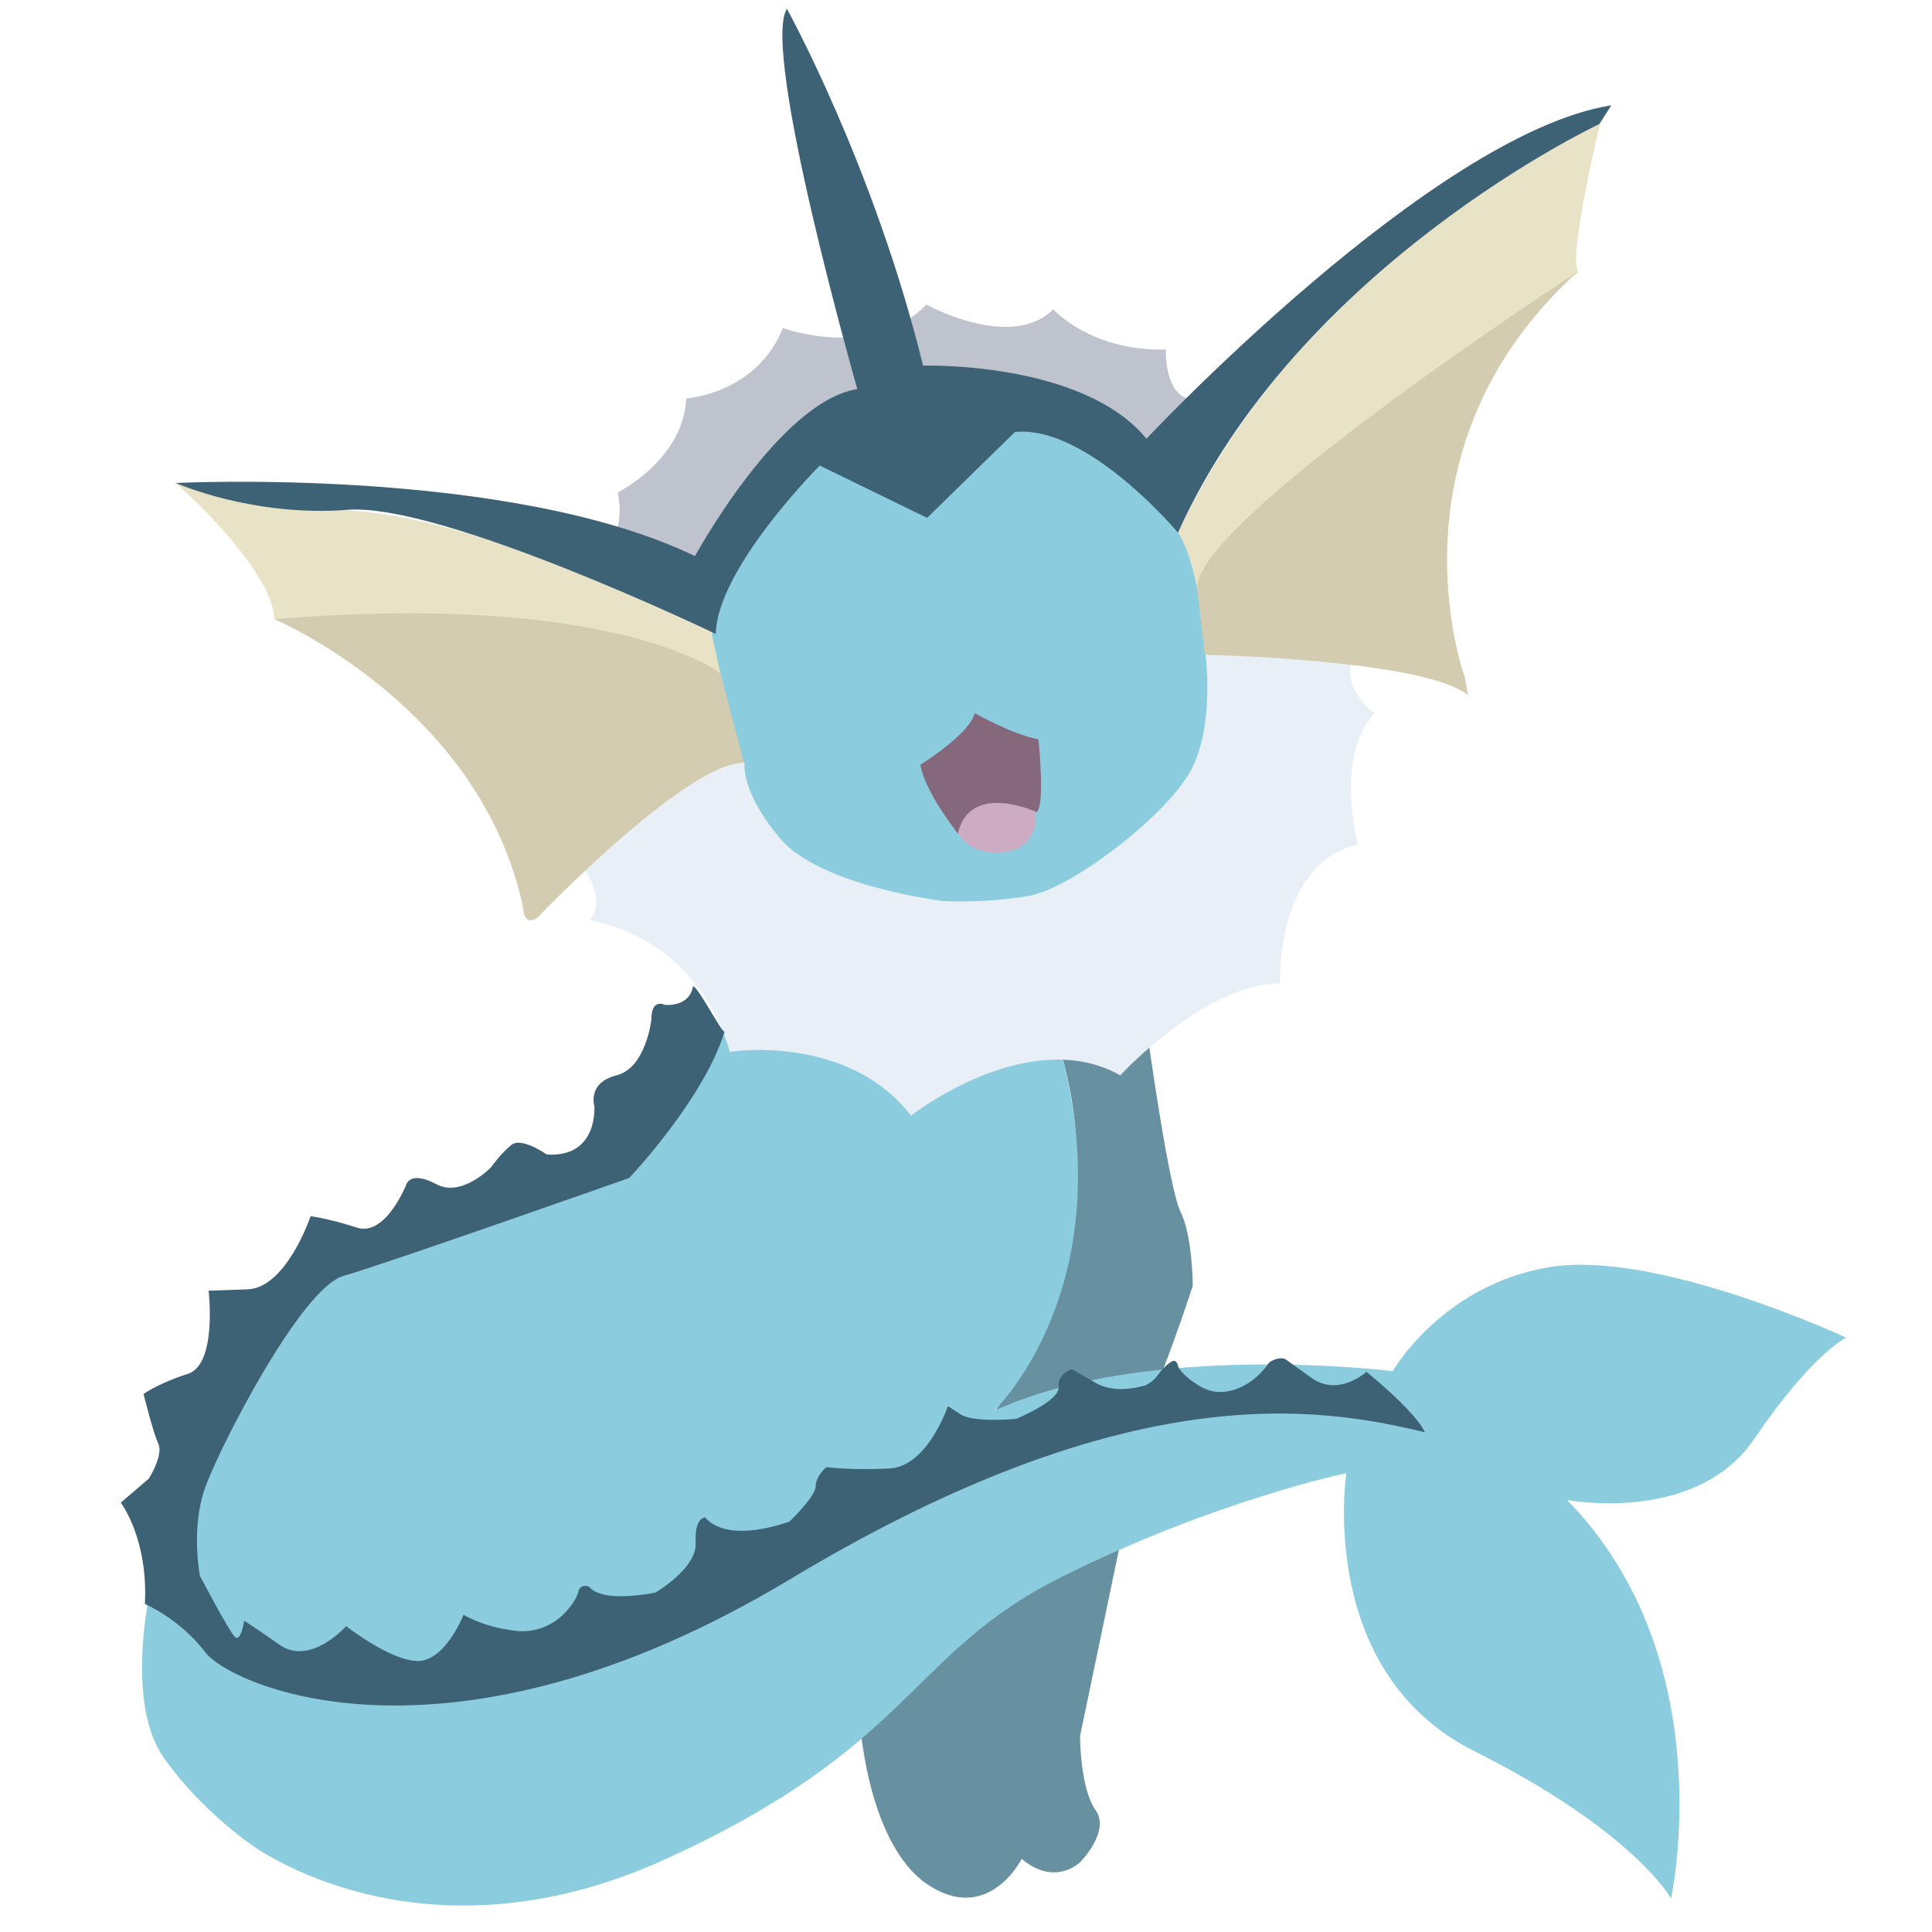
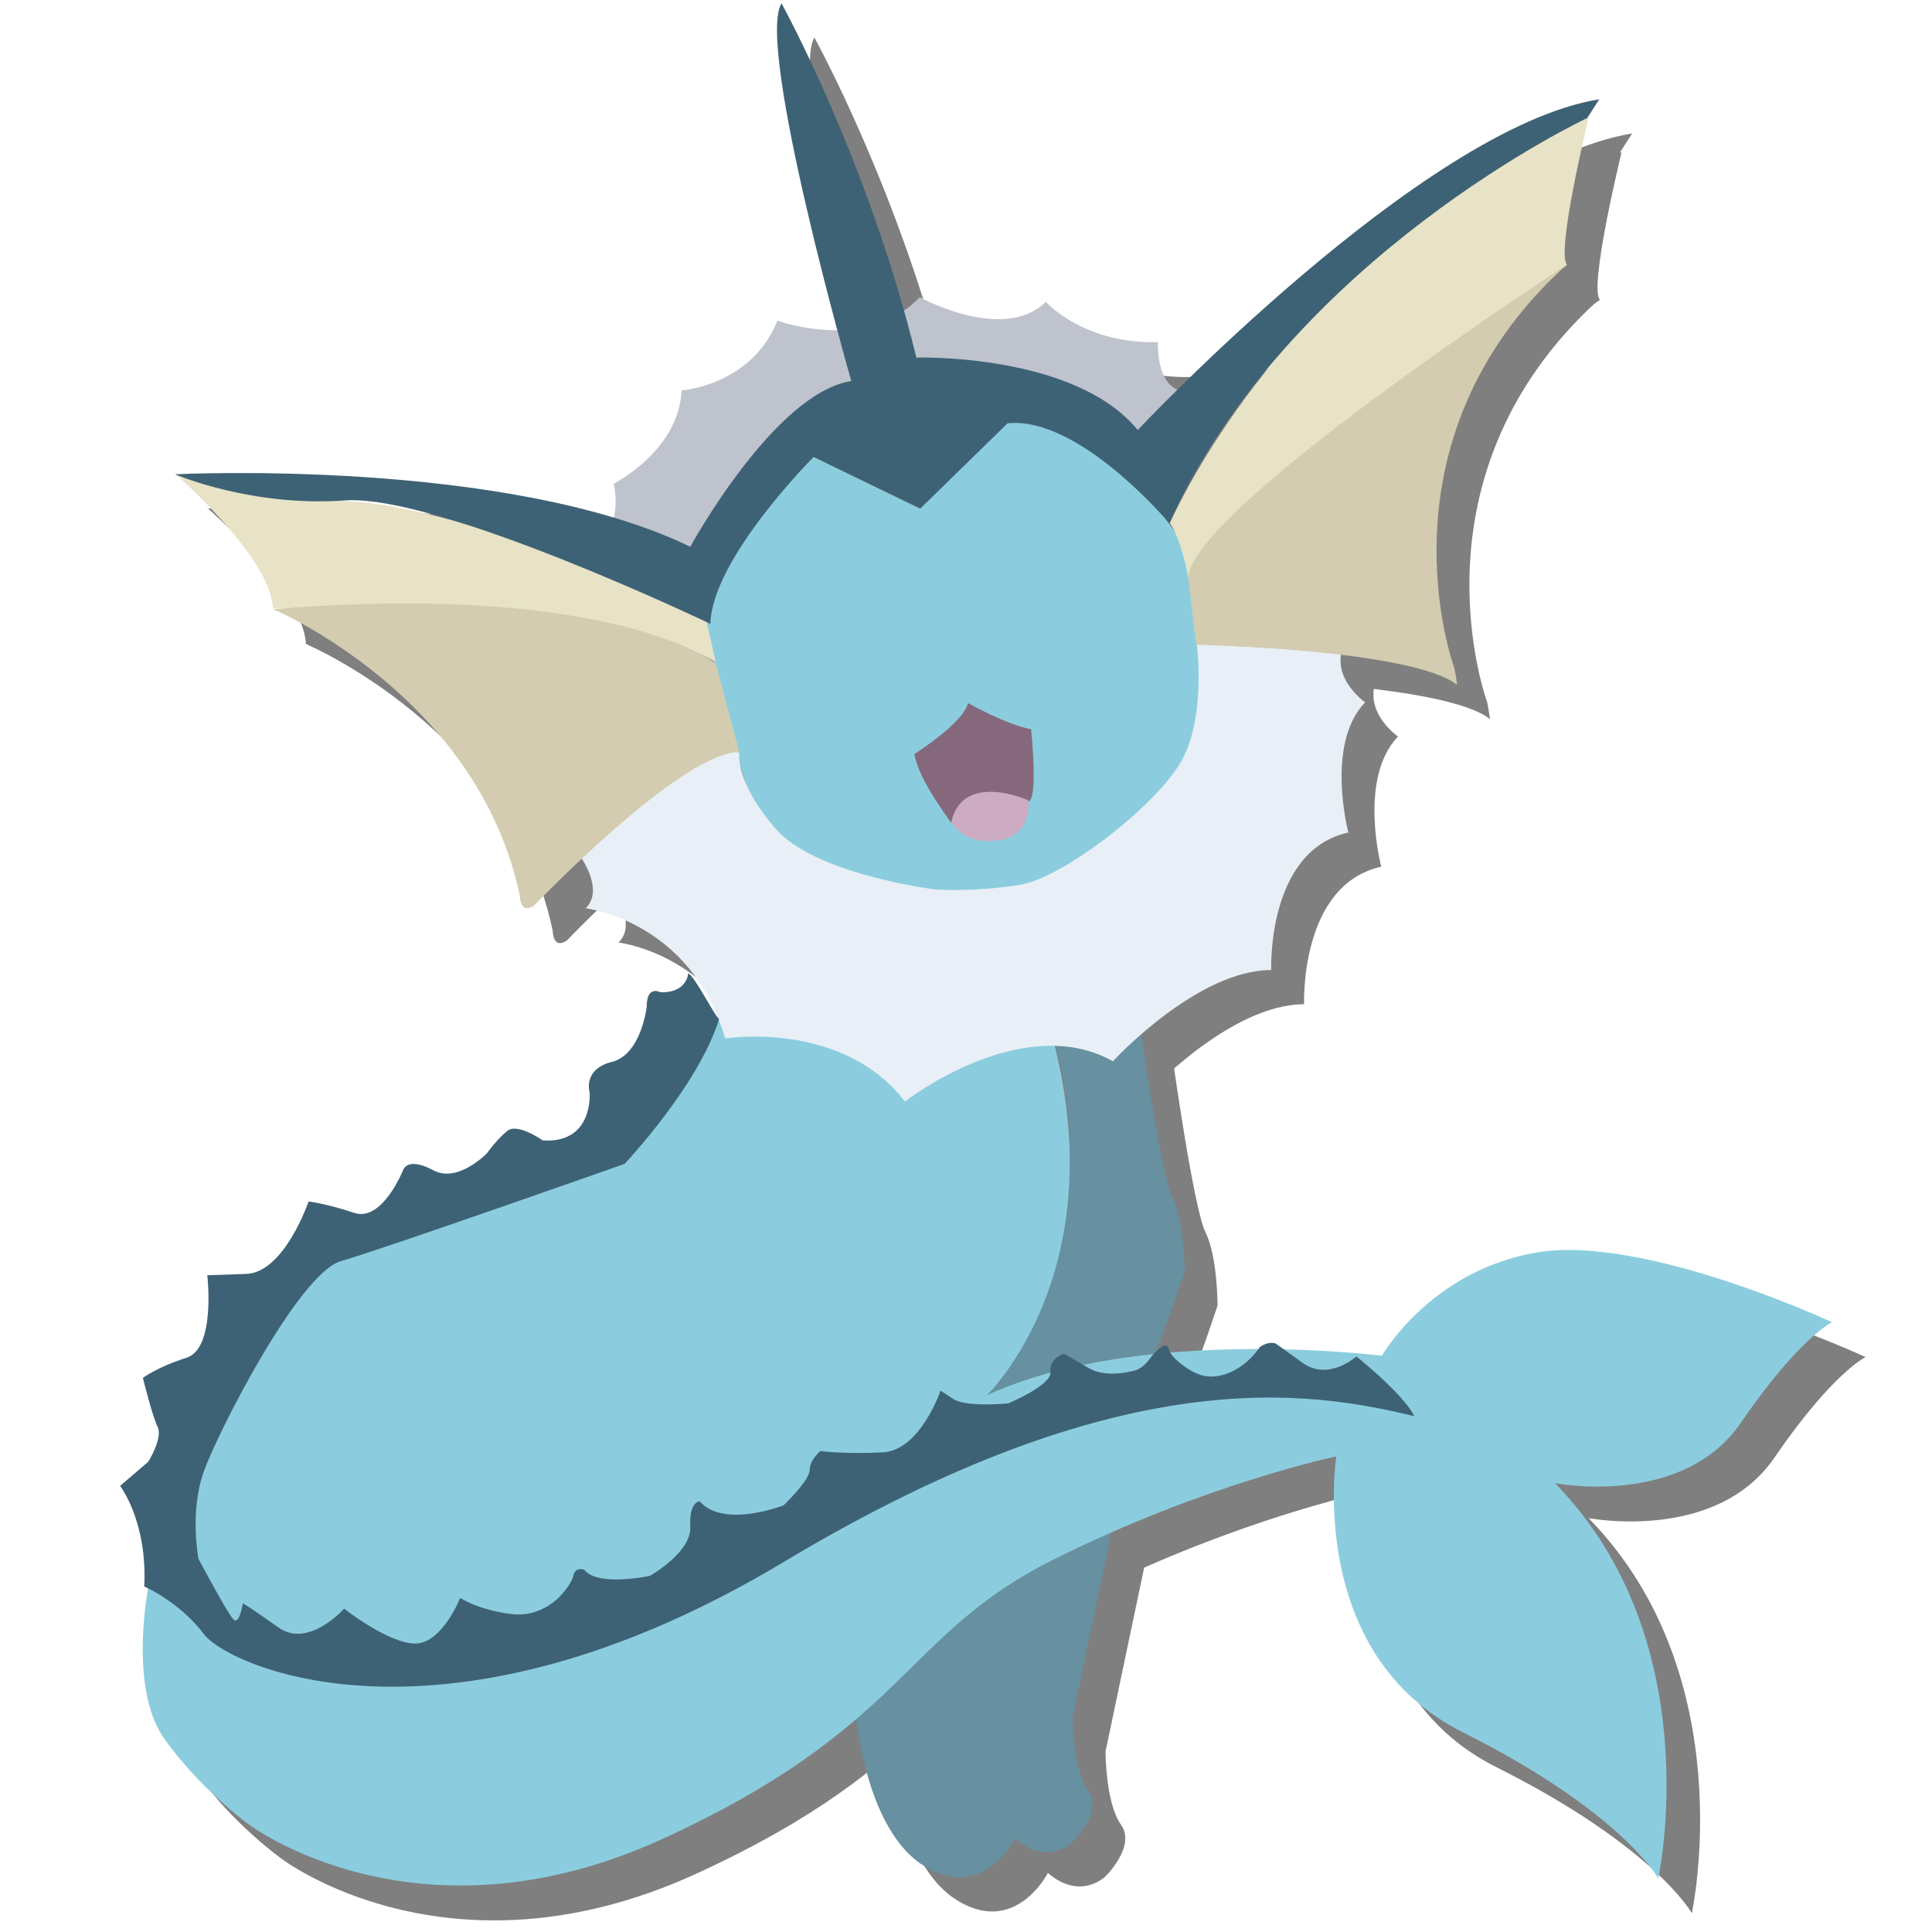
- <svg xmlns="http://www.w3.org/2000/svg" version="1.1" id="Layer_2" x="0px" y="0px" viewBox="0 0 288 288" style="enable-background:new 0 0 288 288;" xml:space="preserve">
+ <svg xmlns="http://www.w3.org/2000/svg" version="1.1" id="Layer_1" x="0px" y="0px" viewBox="0 0 288 288" style="enable-background:new 0 0 288 288;" xml:space="preserve">
  <style type="text/css">
- 	.st0{fill:#6790A0;}
- 	.st1{fill:#8BCDDE;}
- 	.st2{fill:#E8EFF6;}
- 	.st3{fill:#BFC3CD;}
- 	.st4{fill:#E8E3C6;}
- 	.st5{fill:#D4CCB0;}
- 	.st6{fill:#86687C;}
- 	.st7{fill:#CCABC3;}
- 	.st8{fill:#3E6275;}
+ 	.st0{opacity:0.5;}
+ 	.st1{fill:#6790A0;}
+ 	.st2{fill:#8BCDDE;}
+ 	.st3{fill:#E8EFF6;}
+ 	.st4{fill:#BFC3CD;}
+ 	.st5{fill:#E8E3C6;}
+ 	.st6{fill:#D4CCB0;}
+ 	.st7{fill:#86687C;}
+ 	.st8{fill:#CCABC3;}
+ 	.st9{fill:#3E6275;}
</style>
-   <path class="st0" d="M171,153.8c0,0,3.2,23.3,5,26.9s1.8,11,1.8,11s-10.5,32.4-15.5,32.4c-5,0,4.6,6.4,4.6,6.4l-5.9,28.3  c0,0,0,7.8,2.3,11c2.3,3.2-2.3,7.8-2.3,7.8s-3.7,3.7-8.7-0.5c0,0-5,10-14.2,3.7c-9.1-6.4-10-25.1-10-25.1l20.1-45.2  c0,0,18.7-23.7,10-53.4L171,153.8z" />
-   <path class="st1" d="M106,93.9c0.6,3.7,1.7,9.3,3.4,15.9c2.2,8.6,3.6,11.6,4.3,15.2c1.3,6.3,1.1,15.7-6.2,28.8  c-1.9,3.2-4.4,7-7.9,10.9c-3.8,4.3-7.7,7.5-10.9,9.8c-1.6,1.4-4.7,3.6-8.4,5c-1.8,0.7-3.6,1.1-3.9,1.1c-2.3,0.5-4,0.7-4.3,0.7  c-2.9,0.3-14.3,3.2-22.5,8.6c-13.4,8.9-18.2,24.7-19.3,28.7l-8.2,20.1c0,0-3.2,15.5,2.3,23.3c5.5,7.8,12.8,12.8,12.8,12.8  s25.1,19.2,62.1,2.3s36.1-30.6,58.9-42c22.8-11.4,42.5-15.5,42.5-15.5s-4.6,29.7,19.2,41.5c23.7,11.9,29.2,21.9,29.2,21.9  s7.8-35.6-15.5-59.4c0,0,19.2,3.7,27.9-9.1c8.7-12.8,13.7-15.1,13.7-15.1s-28.3-13.2-44.3-10.5c-16,2.7-23.3,15.5-23.3,15.5  s-36.5-4.6-59.4,5.9c0,0,19.2-18.3,10-53.4l21.5-46.1c3.8-18,2.1-24.6-0.4-27.2c-0.4-0.4-2-1.9-3.7-4.3c-2.6-3.7-2.8-5.6-4-7.7  c0,0-2.1-3.5-20.2-9.2l0,0l-13.2,14.6l-16-7.8c-2.4,2.1-5.2,4.9-7.9,8.4C109.7,83.8,107.3,89.7,106,93.9z" />
-   <path class="st2" d="M87.1,129.5c0,0,3.5,4.9,0.7,7.7c0,0,15.8,1.8,21,19.6c0,0,17.5-2.8,27,9.5c0,0,17.5-13.7,31.2-6  c0,0,12.6-13.7,23.8-13.7c0,0-0.7-17.9,11.6-20.7c0,0-3.5-13.3,2.5-19.6c0,0-4.6-3.2-3.5-7.7l-21.7-1.1c0,0,1.4,10.5-2.1,17.2  c-3.5,6.7-17.9,17.9-24.5,18.9c-6.7,1.1-12.6,0.7-12.6,0.7s-18.2-2.2-24.2-9.3c-6-7.1-5.3-11.3-5.3-11.3c-0.4-0.1-0.9-0.2-1.6-0.3  c-3.8-0.4-7,1.8-10.4,4.5C95.8,120.5,91.7,124.2,87.1,129.5z" />
-   <path class="st3" d="M91,81.1c0,0,2.1-2.5,1.1-7.7c0,0,9.8-4.9,10.2-14c0,0,10.5-0.7,14.4-10.5c0,0,13.3,4.9,21.4-3.5  c0,0,12.6,7,18.9,0.7c0,0,5.6,6.3,16.8,6c0,0-0.4,8.4,5.3,7.4l-6.3,8.1l-24.5-9.8l-25.6,7.7l-16.1,17.2l-3.2,2.1L91,81.1z" />
-   <path class="st4" d="M105.7,92.7c0,0-35-15.4-52.5-16.5s-27-4.2-27-4.2s14.4,12.6,14.7,20.3c0,0,49.4-2.1,66.5,8.1L105.7,92.7z" />
-   <path class="st4" d="M175.6,79.4c0,0,12.4-29,42.9-49c0,0,17.9-13.7,20-11.9c0,0-4.9,20.3-3.2,22.1c-9.2,6.3-19.1,13.6-29.2,22.1  c-10.4,8.7-19.6,17.4-27.5,25.6C178.5,88.1,177.5,82.1,175.6,79.4z" />
-   <path class="st5" d="M40.9,92.3c0,0,30.8,13,37.1,43.1c0,0,0,2.8,2.1,1.4c0,0,22.1-23.1,30.8-23.1l-3.5-13.3  C107.5,100.4,92,88.1,40.9,92.3z" />
-   <path class="st5" d="M179.6,97.6c0,0,32.6,0.7,39.2,6c0,0,0-0.4-0.4-2.5c0,0-12.6-34,16.8-60.6c0,0-58.8,38.2-56.7,47.6L179.6,97.6z  " />
-   <path class="st6" d="M137.2,114c0,0,7.4-4.6,8.1-7.7c0,0,5.6,3.2,9.5,3.9c0,0,1.1,10.5-0.4,10.9c0,0-8.8-4.2-11.6,3.2  C142.8,124.2,137.9,118.2,137.2,114z" />
-   <path class="st7" d="M142.8,124.2c0,0,1.8,3.5,7,2.8c5.3-0.7,4.6-6,4.6-6S144.6,116.5,142.8,124.2z" />
-   <path class="st8" d="M26.2,72c0,0,49.7-2.5,77.4,10.9c0,0,12.6-23.1,24.2-24.9c0,0-14.4-50.4-10.5-56.7c0,0,13,23.5,20.3,53.2  c0,0,23.8-0.7,33.3,10.9c0,0,42.7-45.5,69.3-49.7l-1.8,2.8c0,0-44.8,21-62.8,60.9c0,0-13.5-16.1-24.3-15l-13.1,12.8l-16-7.8  c0,0-15.3,15.3-15.5,25.1c0,0-40.8-19.6-54.9-18.5S26.2,72,26.2,72z" />
-   <path class="st8" d="M103.3,147c0,0-0.2,3-4.2,2.8c0,0-2-1.1-2,2.2c0,0-0.8,7.2-5.2,8.3c-4.4,1.1-3.3,4.6-3.3,4.6s0.6,7.7-7.1,7.2  c0,0-3.8-2.7-5.3-1.4c-1.6,1.3-3,3.3-3,3.3s-4.4,4.6-8.2,2.5c-3.8-2-4.4,0-4.4,0s-3.1,7.9-7.4,6.5s-6.9-1.7-6.9-1.7  s-3.6,10.7-9.4,10.9s-5.8,0.2-5.8,0.2s1.3,11-3.1,12.4c-4.4,1.4-6.6,3-6.6,3s1.4,5.7,2.2,7.4c0.8,1.7-1.4,5.2-1.4,5.2l-4.2,3.6  c0,0,4.1,5.3,3.6,15.1c0,0,5.2,2.2,9,7.2s36.3,19.7,87.2-10.9s79.1-25.6,94.6-21.9c0,0-0.8-2.5-8.7-9c0,0-4.2,3.8-8.2,0.9  c-3.9-2.8-3.9-2.8-3.9-2.8s-0.9-0.5-2.4,0.5c-2.3,3.4-6,5-8.8,4.2c-2.1-0.6-4.6-2.8-4.8-3.7c0-0.1-0.1-0.5-0.4-0.7  c-0.2-0.1-0.5,0-0.6,0.1c-0.5,0.3-0.9,0.7-1.1,0.9c-0.8,0.8-1,1.4-1.9,2.1c-0.3,0.2-0.6,0.4-0.8,0.5c-3.5,1-5.8,0.5-7.2-0.2  c0,0-3.8-2.2-3.8-2.2s-2.2,0.6-2,2.7c0.2,2-6.3,4.7-6.3,4.7s-6.1,0.6-8.2-0.6c-2-1.3-2-1.3-2-1.3s-3,9-8.7,9.3  c-5.7,0.3-9.4-0.2-9.4-0.2s-1.6,1.3-1.6,2.8c0,1.6-3.9,5.3-3.9,5.3s-9,3.5-12.6-0.6c0,0-1.6,0-1.4,3.8c0.2,3.8-6,7.4-6,7.4  s-7.9,1.7-9.9-0.9c0,0-1.3-0.5-1.6,0.8c-0.3,1.3-1.7,2.8-1.7,2.8s-2.8,3.6-7.7,3c-4.9-0.6-7.7-2.4-7.7-2.4s-2.7,6.9-6.8,6.9  s-10.7-5.2-10.7-5.2s-5.3,6-9.9,2.8s-5.3-3.6-5.3-3.6s-0.5,3.3-1.4,2.4c-0.9-0.9-5.2-9.1-5.2-9.1s-1.4-7.1,0.8-13.2  c2.2-6.1,14.3-29.7,20.6-31.5s42.6-14.6,42.6-14.6s11.1-11.7,14.2-21.8C107.5,153.8,104.2,147.3,103.3,147z" />
+   <g class="st0">
+     <path d="M174.7,157c0,0,3.2,23.1,5,26.7c1.8,3.6,1.8,10.9,1.8,10.9s-10.4,32.1-15.4,32.1s4.6,6.3,4.6,6.3l-5.9,28.1   c0,0,0,7.7,2.3,10.9c2.3,3.2-2.3,7.7-2.3,7.7s-3.7,3.7-8.6-0.5c0,0-5,9.9-14.1,3.7c-9-6.3-9.9-24.9-9.9-24.9l19.9-44.8   c0,0,18.6-23.5,9.9-53L174.7,157z" />
+     <path d="M110.2,97.6c0.6,3.7,1.7,9.2,3.4,15.8c2.2,8.5,3.6,11.5,4.3,15.1c1.3,6.3,1.1,15.6-6.2,28.6c-1.9,3.2-4.4,6.9-7.8,10.8   c-3.8,4.3-7.6,7.4-10.8,9.7c-1.6,1.4-4.7,3.6-8.3,5c-1.8,0.7-3.6,1.1-3.9,1.1c-2.3,0.5-4,0.7-4.3,0.7c-2.9,0.3-14.2,3.2-22.3,8.5   c-13.3,8.8-18.1,24.5-19.1,28.5L27,241.2c0,0-3.2,15.4,2.3,23.1S42,277.1,42,277.1s24.9,19,61.6,2.3c36.7-16.8,35.8-30.4,58.4-41.7   s42.2-15.4,42.2-15.4s-4.6,29.5,19,41.2c23.5,11.8,29,21.7,29,21.7s7.7-35.3-15.4-58.9c0,0,19,3.7,27.7-9s13.6-15,13.6-15   s-28.1-13.1-44-10.4c-15.9,2.7-23.1,15.4-23.1,15.4s-36.2-4.6-58.9,5.9c0,0,19-18.2,9.9-53l21.3-45.7c3.8-17.9,2.1-24.4-0.4-27   c-0.4-0.4-2-1.9-3.7-4.3c-2.6-3.7-2.8-5.6-4-7.6c0,0-2.1-3.5-20-9.1l0,0l-13.1,14.5l-15.9-7.7c-2.4,2.1-5.2,4.9-7.8,8.3   C113.9,87.6,111.5,93.4,110.2,97.6z" />
+     <path d="M91.5,132.9c0,0,3.5,4.9,0.7,7.6c0,0,15.7,1.8,20.8,19.4c0,0,17.4-2.8,26.8,9.4c0,0,17.4-13.6,31-6   c0,0,12.5-13.6,23.6-13.6c0,0-0.7-17.8,11.5-20.5c0,0-3.5-13.2,2.5-19.4c0,0-4.6-3.2-3.5-7.6l-21.5-1.1c0,0,1.4,10.4-2.1,17.1   S163.5,136,157,137c-6.6,1.1-12.5,0.7-12.5,0.7s-18.1-2.2-24-9.2s-5.3-11.2-5.3-11.2c-0.4-0.1-0.9-0.2-1.6-0.3   c-3.8-0.4-6.9,1.8-10.3,4.5C100.1,124,96,127.6,91.5,132.9z" />
+     <path d="M95.3,84.9c0,0,2.1-2.5,1.1-7.6c0,0,9.7-4.9,10.1-13.9c0,0,10.4-0.7,14.3-10.4c0,0,13.2,4.9,21.2-3.5   c0,0,12.5,6.9,18.8,0.7c0,0,5.6,6.3,16.7,6c0,0-0.4,8.3,5.3,7.3l-6.3,8l-24.3-9.7l-25.4,7.6l-16,17.1l-3.2,2.1L95.3,84.9z" />
+     <path d="M109.9,96.4c0,0-34.7-15.3-52.1-16.4C40.5,78.9,31,75.8,31,75.8S45.3,88.3,45.6,96c0,0,49-2.1,66,8L109.9,96.4z" />
+     <path d="M179.3,83.2c0,0,12.3-28.8,42.6-48.6c0,0,17.8-13.6,19.8-11.8c0,0-4.9,20.1-3.2,21.9c-9.1,6.3-19,13.5-29,21.9   c-10.3,8.6-19.4,17.3-27.3,25.4C182.2,91.8,181.2,85.9,179.3,83.2z" />
+     <path d="M45.6,96c0,0,30.6,12.9,36.8,42.8c0,0,0,2.8,2.1,1.4c0,0,21.9-22.9,30.6-22.9l-3.5-13.2C111.7,104,96.3,91.8,45.6,96z" />
+     <path d="M183.2,101.2c0,0,32.3,0.7,38.9,6c0,0,0-0.4-0.4-2.5c0,0-12.5-33.7,16.7-60.1c0,0-58.3,37.9-56.3,47.2L183.2,101.2z" />
+     <path d="M141.2,117.5c0,0,7.3-4.6,8-7.6c0,0,5.6,3.2,9.4,3.9c0,0,1.1,10.4-0.4,10.8c0,0-8.7-4.2-11.5,3.2   C146.7,127.6,141.9,121.7,141.2,117.5z" />
+     <path d="M146.7,127.6c0,0,1.8,3.5,6.9,2.8c5.3-0.7,4.6-6,4.6-6S148.5,120,146.7,127.6z" />
+     <path d="M31,75.8c0,0,49.3-2.5,76.8,10.8c0,0,12.5-22.9,24-24.7c0,0-14.3-50-10.4-56.3c0,0,12.9,23.3,20.1,52.8   c0,0,23.6-0.7,33,10.8c0,0,42.4-45.1,68.8-49.3l-1.8,2.8c0,0-44.4,20.8-62.3,60.4c0,0-13.4-16-24.1-14.9l-13,12.7l-15.9-7.7   c0,0-15.2,15.2-15.4,24.9c0,0-40.5-19.4-54.5-18.4C42.5,80.9,31,75.8,31,75.8z" />
+     <path d="M107.5,150.3c0,0-0.2,3-4.2,2.8c0,0-2-1.1-2,2.2c0,0-0.8,7.1-5.2,8.2c-4.4,1.1-3.3,4.6-3.3,4.6s0.6,7.6-7,7.1   c0,0-3.8-2.7-5.3-1.4c-1.6,1.3-3,3.3-3,3.3s-4.4,4.6-8.1,2.5c-3.8-2-4.4,0-4.4,0s-3.1,7.8-7.3,6.4s-6.8-1.7-6.8-1.7   s-3.6,10.6-9.3,10.8s-5.8,0.2-5.8,0.2s1.3,10.9-3.1,12.3c-4.4,1.4-6.5,3-6.5,3s1.4,5.7,2.2,7.3c0.8,1.7-1.4,5.2-1.4,5.2l-4.2,3.6   c0,0,4.1,5.3,3.6,15c0,0,5.2,2.2,8.9,7.1c3.8,5,36,19.5,86.5-10.8s78.5-25.4,93.9-21.7c0,0-0.8-2.5-8.6-8.9c0,0-4.2,3.8-8.1,0.9   c-3.9-2.8-3.9-2.8-3.9-2.8s-0.9-0.5-2.4,0.5c-2.3,3.4-6,5-8.7,4.2c-2.1-0.6-4.6-2.8-4.8-3.7c0-0.1-0.1-0.5-0.4-0.7   c-0.2-0.1-0.5,0-0.6,0.1c-0.5,0.3-0.9,0.7-1.1,0.9c-0.8,0.8-1,1.4-1.9,2.1c-0.3,0.2-0.6,0.4-0.8,0.5c-3.5,1-5.8,0.5-7.1-0.2   l-3.8-2.2c0,0-2.2,0.6-2,2.7c0.2,2-6.3,4.7-6.3,4.7s-6.1,0.6-8.1-0.6c-2-1.3-2-1.3-2-1.3s-3,8.9-8.6,9.2s-9.3-0.2-9.3-0.2   s-1.6,1.3-1.6,2.8c0,1.6-3.9,5.3-3.9,5.3s-8.9,3.5-12.5-0.6c0,0-1.6,0-1.4,3.8c0.2,3.8-6,7.3-6,7.3s-7.8,1.7-9.8-0.9   c0,0-1.3-0.5-1.6,0.8c-0.3,1.3-1.7,2.8-1.7,2.8s-2.8,3.6-7.6,3c-4.9-0.6-7.6-2.4-7.6-2.4s-2.7,6.8-6.7,6.8   c-4.1,0-10.6-5.2-10.6-5.2s-5.3,6-9.8,2.8c-4.6-3.2-5.3-3.6-5.3-3.6s-0.5,3.3-1.4,2.4c-0.9-0.9-5.2-9-5.2-9s-1.4-7,0.8-13.1   c2.2-6.1,14.2-29.5,20.4-31.3s42.3-14.5,42.3-14.5s11-11.6,14.1-21.6C111.7,157,108.4,150.6,107.5,150.3z" />
+   </g>
+   <g>
+     <path class="st1" d="M169.8,151.9c0,0,3.2,23.1,5,26.7s1.8,10.9,1.8,10.9s-10.4,32.1-15.4,32.1s4.6,6.3,4.6,6.3l-5.9,28.1   c0,0,0,7.7,2.3,10.9c2.3,3.2-2.3,7.7-2.3,7.7s-3.7,3.7-8.6-0.5c0,0-5,9.9-14.1,3.7c-9-6.3-9.9-24.9-9.9-24.9l19.9-44.8   c0,0,18.6-23.5,9.9-53L169.8,151.9z" />
+     <path class="st2" d="M105.3,92.4c0.6,3.7,1.7,9.2,3.4,15.8c2.2,8.5,3.6,11.5,4.3,15.1c1.3,6.3,1.1,15.6-6.2,28.6   c-1.9,3.2-4.4,6.9-7.8,10.8c-3.8,4.3-7.6,7.4-10.8,9.7c-1.6,1.4-4.7,3.6-8.3,5c-1.8,0.7-3.6,1.1-3.9,1.1c-2.3,0.5-4,0.7-4.3,0.7   c-2.9,0.3-14.2,3.2-22.3,8.5c-13.3,8.8-18.1,24.5-19.1,28.5l-8.1,19.9c0,0-3.2,15.4,2.3,23.1S37,271.9,37,271.9s24.9,19,61.6,2.3   c36.7-16.8,35.8-30.4,58.4-41.7s42.2-15.4,42.2-15.4s-4.6,29.5,19,41.2c23.5,11.8,29,21.7,29,21.7s7.7-35.3-15.4-58.9   c0,0,19,3.7,27.7-9s13.6-15,13.6-15s-28.1-13.1-44-10.4c-15.9,2.7-23.1,15.4-23.1,15.4s-36.2-4.6-58.9,5.9c0,0,19-18.2,9.9-53   l21.3-45.7c3.8-17.9,2.1-24.4-0.4-27c-0.4-0.4-2-1.9-3.7-4.3c-2.6-3.7-2.8-5.6-4-7.6c0,0-2.1-3.5-20-9.1l0,0l-13.1,14.5l-15.9-7.7   c-2.4,2.1-5.2,4.9-7.8,8.3C109,82.4,106.6,88.3,105.3,92.4z" />
+     <path class="st3" d="M86.6,127.8c0,0,3.5,4.9,0.7,7.6c0,0,15.7,1.8,20.8,19.4c0,0,17.4-2.8,26.8,9.4c0,0,17.4-13.6,31-6   c0,0,12.5-13.6,23.6-13.6c0,0-0.7-17.8,11.5-20.5c0,0-3.5-13.2,2.5-19.4c0,0-4.6-3.2-3.5-7.6L178.4,96c0,0,1.4,10.4-2.1,17.1   s-17.8,17.8-24.3,18.8c-6.6,1.1-12.5,0.7-12.5,0.7s-18.1-2.2-24-9.2c-6-7-5.3-11.2-5.3-11.2c-0.4-0.1-0.9-0.2-1.6-0.3   c-3.8-0.4-6.9,1.8-10.3,4.5C95.2,118.8,91.1,122.5,86.6,127.8z" />
+     <path class="st4" d="M90.4,79.7c0,0,2.1-2.5,1.1-7.6c0,0,9.7-4.9,10.1-13.9c0,0,10.4-0.7,14.3-10.4c0,0,13.2,4.9,21.2-3.5   c0,0,12.5,6.9,18.8,0.7c0,0,5.6,6.3,16.7,6c0,0-0.4,8.3,5.3,7.3l-6.3,8l-24.3-9.7l-25.4,7.6l-16,17.1l-3.2,2.1L90.4,79.7z" />
+     <path class="st5" d="M105,91.2c0,0-34.7-15.3-52.1-16.4s-26.8-4.2-26.8-4.2s14.3,12.5,14.6,20.1c0,0,49-2.1,66,8L105,91.2z" />
+     <path class="st5" d="M174.4,78c0,0,12.3-28.8,42.6-48.6c0,0,17.8-13.6,19.8-11.8c0,0-4.9,20.1-3.2,21.9c-9.1,6.3-19,13.5-29,21.9   c-10.3,8.6-19.4,17.3-27.3,25.4C177.2,86.7,176.3,80.7,174.4,78z" />
+     <path class="st6" d="M40.7,90.8c0,0,30.6,12.9,36.8,42.8c0,0,0,2.8,2.1,1.4c0,0,21.9-22.9,30.6-22.9l-3.5-13.2   C106.8,98.9,91.4,86.7,40.7,90.8z" />
+     <path class="st6" d="M178.3,96.1c0,0,32.3,0.7,38.9,6c0,0,0-0.4-0.4-2.5c0,0-12.5-33.7,16.7-60.1c0,0-58.3,37.9-56.3,47.2   L178.3,96.1z" />
+     <path class="st7" d="M136.3,112.4c0,0,7.3-4.6,8-7.6c0,0,5.6,3.2,9.4,3.9c0,0,1.1,10.4-0.4,10.8c0,0-8.7-4.2-11.5,3.2   C141.8,122.5,137,116.5,136.3,112.4z" />
+     <path class="st8" d="M141.8,122.5c0,0,1.8,3.5,6.9,2.8c5.3-0.7,4.6-6,4.6-6S143.6,114.9,141.8,122.5z" />
+     <path class="st9" d="M26.1,70.7c0,0,49.3-2.5,76.8,10.8c0,0,12.5-22.9,24-24.7c0,0-14.3-50-10.4-56.3c0,0,12.9,23.3,20.1,52.8   c0,0,23.6-0.7,33,10.8c0,0,42.4-45.1,68.8-49.3l-1.8,2.8c0,0-44.4,20.8-62.3,60.4c0,0-13.4-16-24.1-14.9l-13,12.7l-15.9-7.7   c0,0-15.2,15.2-15.4,24.9c0,0-40.5-19.4-54.5-18.4S26.1,70.7,26.1,70.7z" />
+     <path class="st9" d="M102.6,145.1c0,0-0.2,3-4.2,2.8c0,0-2-1.1-2,2.2c0,0-0.8,7.1-5.2,8.2c-4.4,1.1-3.3,4.6-3.3,4.6s0.6,7.6-7,7.1   c0,0-3.8-2.7-5.3-1.4c-1.6,1.3-3,3.3-3,3.3s-4.4,4.6-8.1,2.5c-3.8-2-4.4,0-4.4,0s-3.1,7.8-7.3,6.4s-6.8-1.7-6.8-1.7   s-3.6,10.6-9.3,10.8c-5.8,0.2-5.8,0.2-5.8,0.2s1.3,10.9-3.1,12.3s-6.5,3-6.5,3s1.4,5.7,2.2,7.3c0.8,1.7-1.4,5.2-1.4,5.2l-4.2,3.6   c0,0,4.1,5.3,3.6,15c0,0,5.2,2.2,8.9,7.1s36,19.5,86.5-10.8s78.5-25.4,93.9-21.7c0,0-0.8-2.5-8.6-8.9c0,0-4.2,3.8-8.1,0.9   c-3.9-2.8-3.9-2.8-3.9-2.8s-0.9-0.5-2.4,0.5c-2.3,3.4-6,5-8.7,4.2c-2.1-0.6-4.6-2.8-4.8-3.7c0-0.1-0.1-0.5-0.4-0.7   c-0.2-0.1-0.5,0-0.6,0.1c-0.5,0.3-0.9,0.7-1.1,0.9c-0.8,0.8-1,1.4-1.9,2.1c-0.3,0.2-0.6,0.4-0.8,0.5c-3.5,1-5.8,0.5-7.1-0.2   l-3.8-2.2c0,0-2.2,0.6-2,2.7c0.2,2-6.3,4.7-6.3,4.7s-6.1,0.6-8.1-0.6c-2-1.3-2-1.3-2-1.3s-3,8.9-8.6,9.2c-5.7,0.3-9.3-0.2-9.3-0.2   s-1.6,1.3-1.6,2.8c0,1.6-3.9,5.3-3.9,5.3s-8.9,3.5-12.5-0.6c0,0-1.6,0-1.4,3.8c0.2,3.8-6,7.3-6,7.3s-7.8,1.7-9.8-0.9   c0,0-1.3-0.5-1.6,0.8c-0.3,1.3-1.7,2.8-1.7,2.8s-2.8,3.6-7.6,3c-4.9-0.6-7.6-2.4-7.6-2.4s-2.7,6.8-6.7,6.8s-10.6-5.2-10.6-5.2   s-5.3,6-9.8,2.8s-5.3-3.6-5.3-3.6s-0.5,3.3-1.4,2.4s-5.2-9-5.2-9s-1.4-7,0.8-13.1c2.2-6.1,14.2-29.5,20.4-31.3   c6.3-1.8,42.3-14.5,42.3-14.5s11-11.6,14.1-21.6C106.8,151.9,103.5,145.4,102.6,145.1z" />
+   </g>
</svg>
